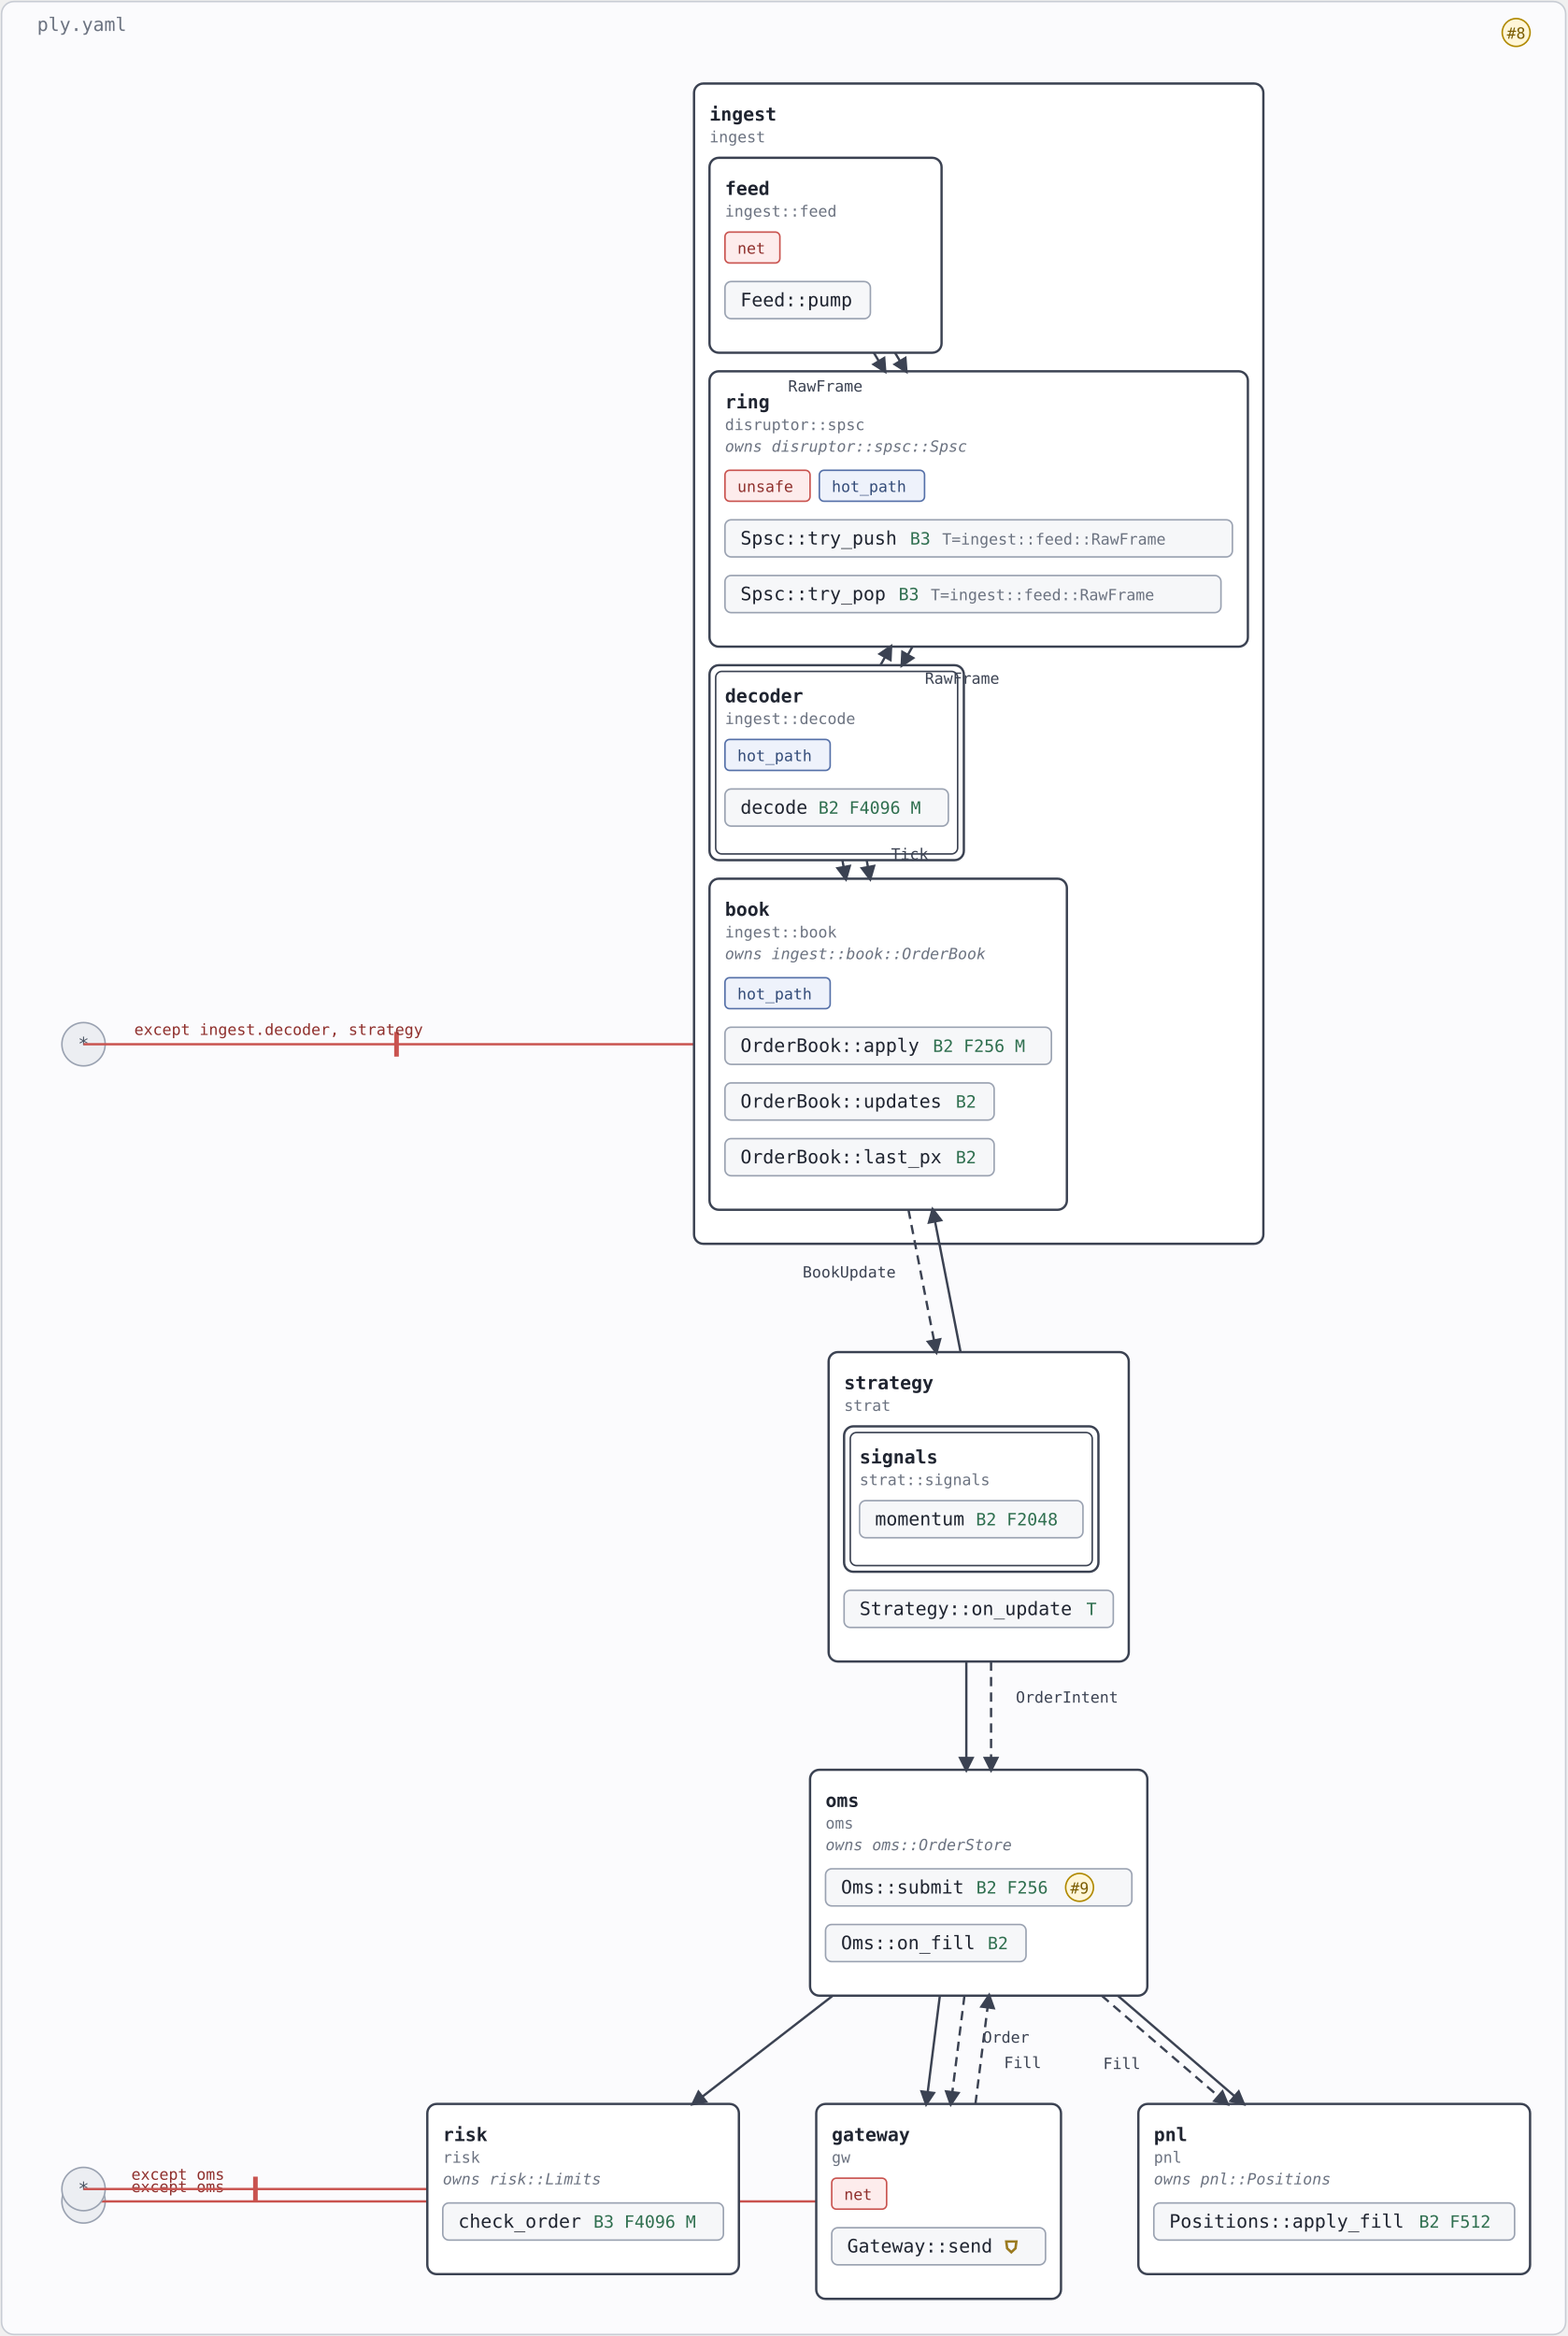
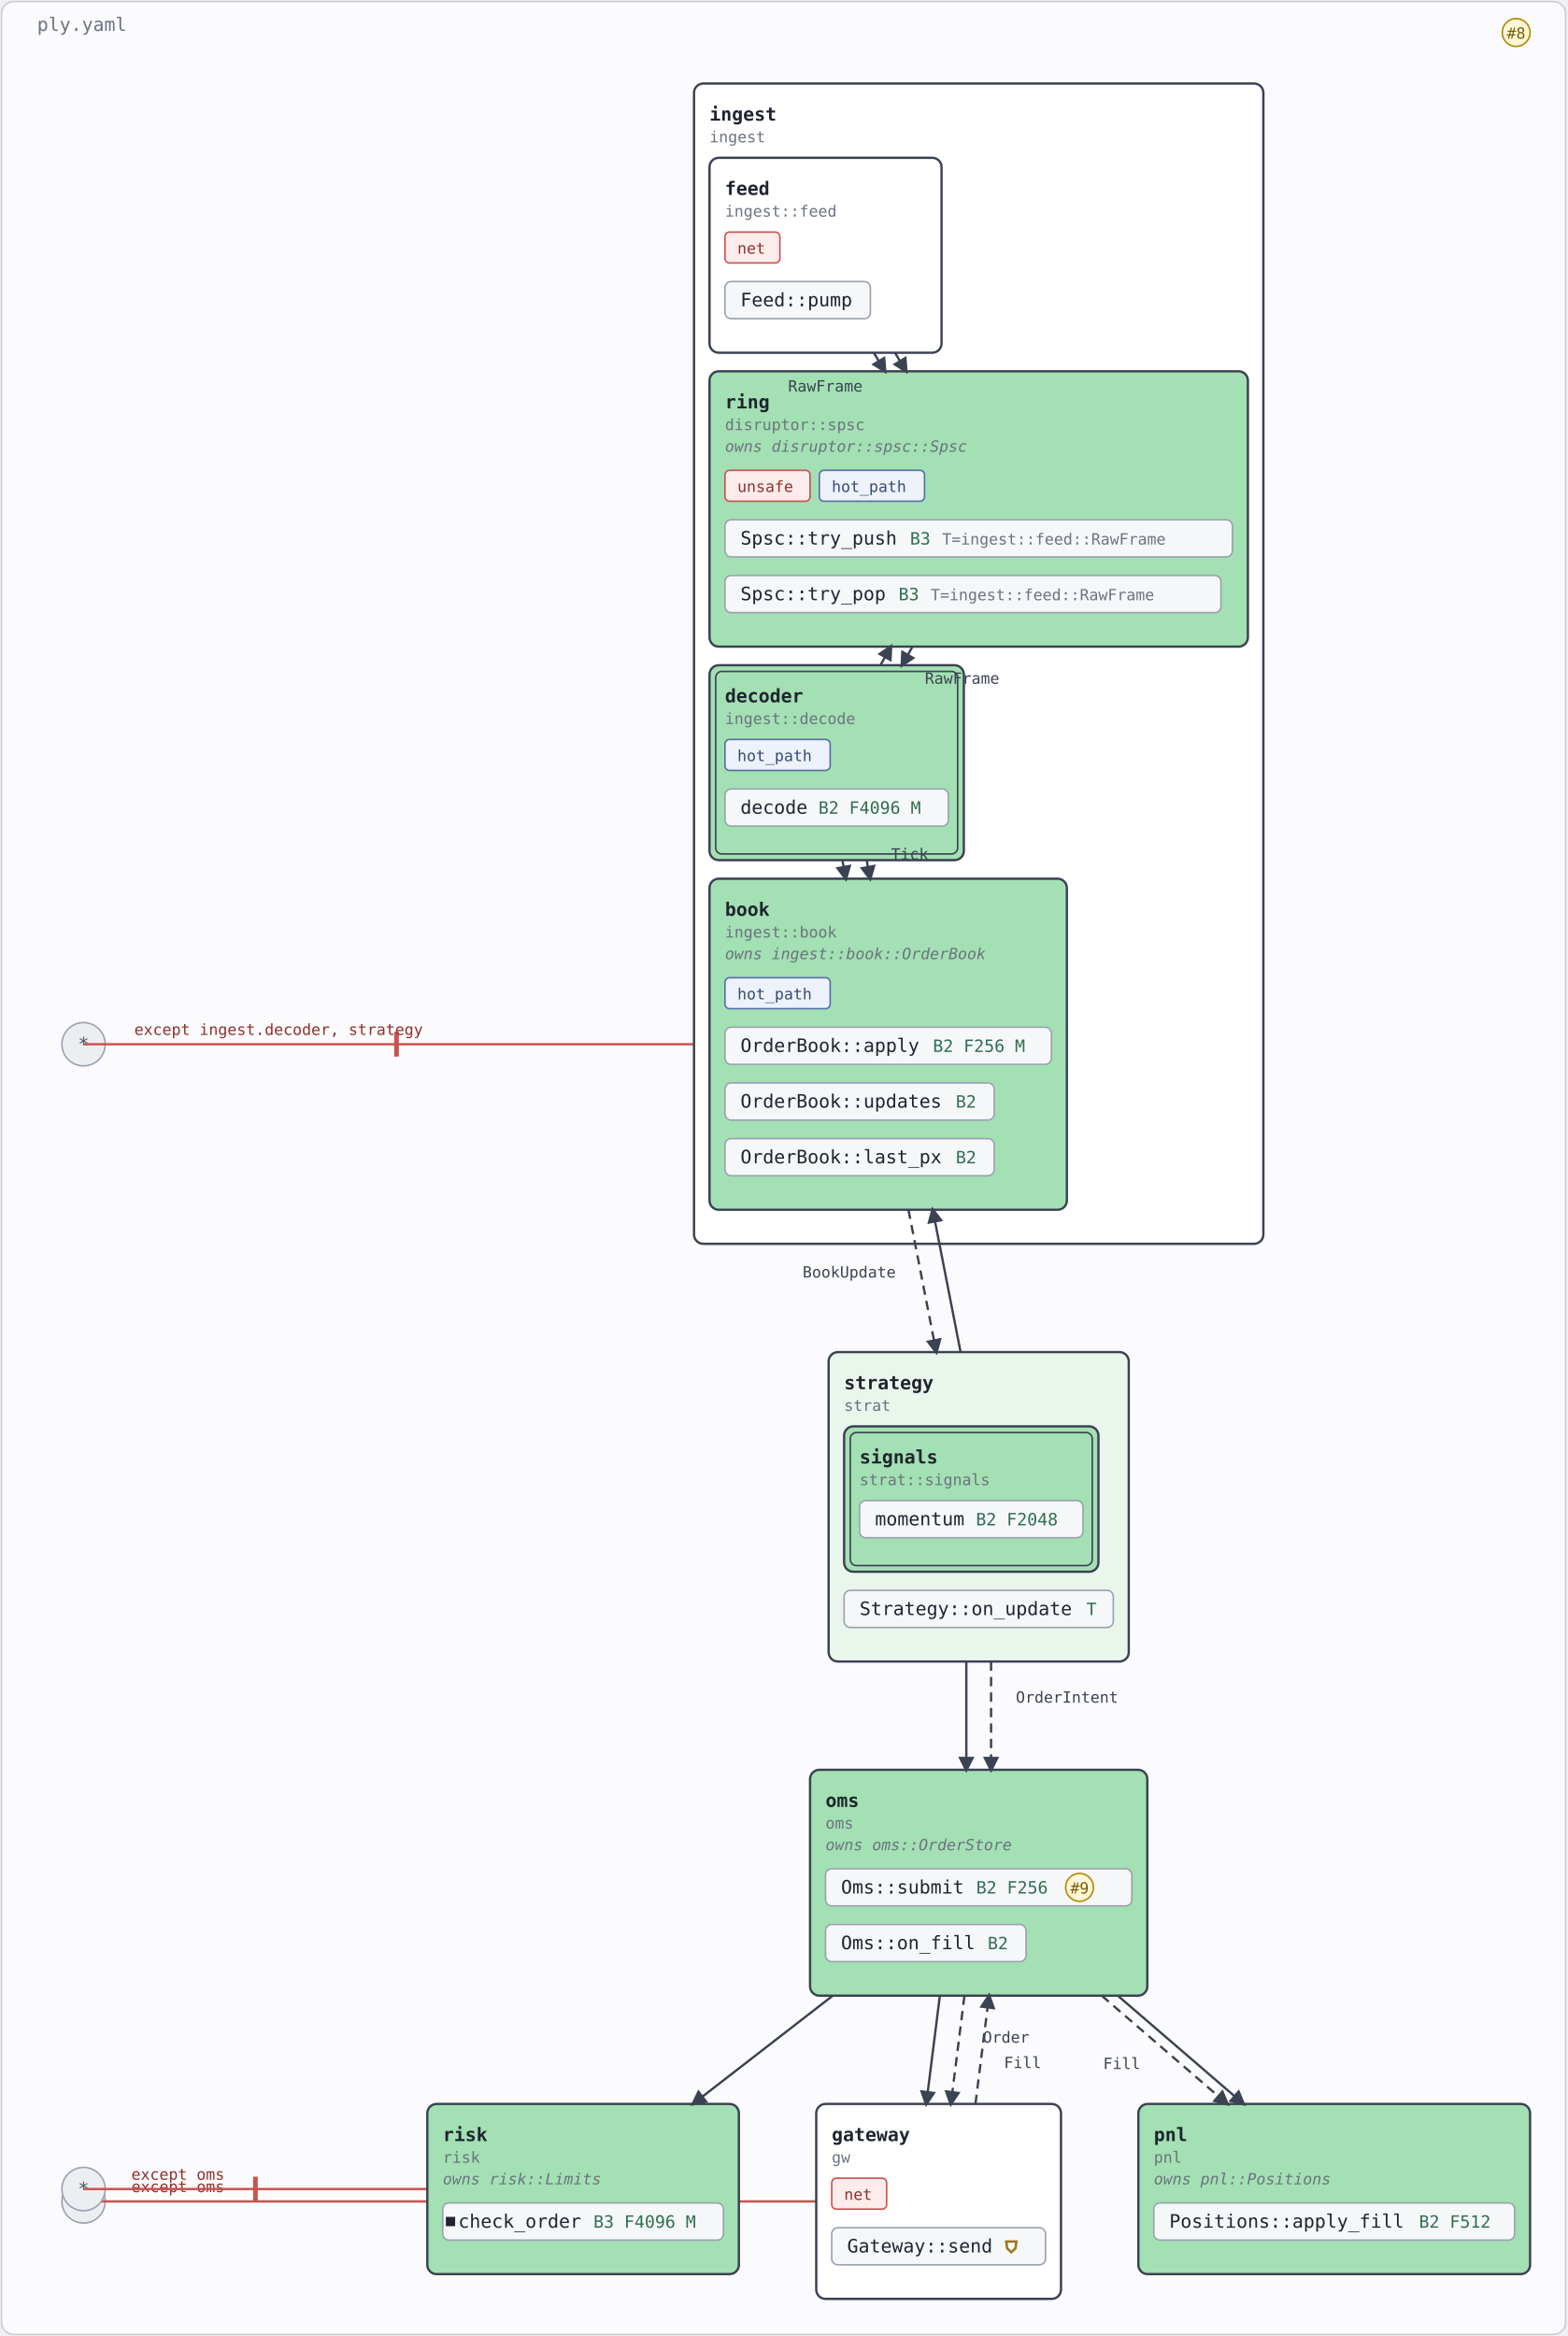
<svg xmlns="http://www.w3.org/2000/svg" width="1013.0" height="1510.0" viewBox="0 0 1013.0 1510.0" font-family="monospace" font-size="12">
-   <style>.workspace-frame{fill:#fbfbfd;stroke:#c8ccd4}.workspace-title{fill:#6b7280}.component-box{fill:#fff;stroke:#3b4252;stroke-width:1.5}.pure-seal{fill:none;stroke:#3b4252}.component-name{fill:#1f2430;font-weight:bold}.component-anchor{fill:#6b7280;font-size:10px}.component-owns{fill:#6b7280;font-size:10px;font-style:italic}.cap-badge rect{fill:#fdecec;stroke:#c9534f}.cap-badge text{fill:#8f2f2c;font-size:10px}.profile-tag rect{fill:#eef2fb;stroke:#5570a8}.profile-tag text{fill:#334b78;font-size:10px}.fn-chip-box{fill:#f6f7f9;stroke:#9aa2b1}.fn-name{fill:#1f2430}.fn-checks{fill:#2f6f4f;font-size:11px}.fn-check-with{fill:#6b7280;font-size:10px}.fn-shield{fill:none;stroke:#9a7a1f;font-size:13px}.unresolved-pin circle,.registry-pin circle{fill:#fff6d8;stroke:#b08900}.pin-label{fill:#7a5c00;font-size:10px;text-anchor:middle}.edge-line{fill:none;stroke:#3b4252;stroke-width:1.5}.edge-label{fill:#3b4252;font-size:10px;text-anchor:middle}.deny-line{fill:none;stroke:#c9534f;stroke-width:1.5}.deny-bar{stroke:#c9534f;stroke-width:3}.deny-except{fill:#8f2f2c;font-size:10px;text-anchor:middle}.any-node circle{fill:#eceef2;stroke:#9aa2b1}.any-label{fill:#4b5563;text-anchor:middle}#arrow path{fill:#3b4252}</style>
+   <style>.workspace-frame{fill:#fbfbfd;stroke:#c8ccd4}.workspace-title{fill:#6b7280}.component-box{stroke:#3b4252;stroke-width:1.5}.pure-seal{fill:none;stroke:#3b4252}.component-name{fill:#1f2430;font-weight:bold}.component-anchor{fill:#6b7280;font-size:10px}.component-owns{fill:#6b7280;font-size:10px;font-style:italic}.ceiling-unclaimed{fill:#fff}.ceiling-tested{fill:#eaf6ec}.ceiling-fuzzed{fill:#cdeed3}.ceiling-bounded{fill:#a3e0b3}.ceiling-proved{fill:#78d194}.contract-mark{fill:#1f2430}.cap-badge rect{fill:#fdecec;stroke:#c9534f}.cap-badge text{fill:#8f2f2c;font-size:10px}.profile-tag rect{fill:#eef2fb;stroke:#5570a8}.profile-tag text{fill:#334b78;font-size:10px}.fn-chip-box{fill:#f6f7f9;stroke:#9aa2b1}.fn-name{fill:#1f2430}.fn-checks{fill:#2f6f4f;font-size:11px}.fn-check-with{fill:#6b7280;font-size:10px}.fn-shield{fill:none;stroke:#9a7a1f;font-size:13px}.unresolved-pin circle,.registry-pin circle{fill:#fff6d8;stroke:#b08900}.pin-label{fill:#7a5c00;font-size:10px;text-anchor:middle}.edge-line{fill:none;stroke:#3b4252;stroke-width:1.5}.edge-label{fill:#3b4252;font-size:10px;text-anchor:middle}.deny-line{fill:none;stroke:#c9534f;stroke-width:1.5}.deny-bar{stroke:#c9534f;stroke-width:3}.deny-except{fill:#8f2f2c;font-size:10px;text-anchor:middle}.any-node circle{fill:#eceef2;stroke:#9aa2b1}.any-label{fill:#4b5563;text-anchor:middle}#arrow path{fill:#3b4252}</style>
  <defs>
    <marker id="arrow" viewBox="0 0 10 10" refX="8" refY="5" markerWidth="7" markerHeight="7" orient="auto-start-reverse">
      <path d="M 0 0 L 10 5 L 0 10 z" />
    </marker>
  </defs>
  <rect class="workspace-frame" x="1" y="1" width="1011.0" height="1508.0" rx="8" />
  <text class="workspace-title" x="24.0" y="20">ply.yaml</text>
  <g class="any-node">
    <circle cx="54.0" cy="1423.0" r="14.0" />
    <text class="any-label" x="54.0" y="1427.0">*</text>
  </g>
  <g class="deny-rule">
    <path class="deny-line" d="M 54.0 1423.0 L 527.6 1423.0" />
    <line class="deny-bar" x1="290.8" y1="1415.0" x2="290.8" y2="1431.0" />
    <text class="deny-except" x="115.0" y="1417.0">except oms</text>
  </g>
  <g class="any-node">
    <circle cx="54.0" cy="1415.0" r="14.0" />
    <text class="any-label" x="54.0" y="1419.0">*</text>
  </g>
  <g class="deny-rule">
    <path class="deny-line" d="M 54.0 1415.0 L 276.2 1415.0" />
    <line class="deny-bar" x1="165.1" y1="1407.0" x2="165.1" y2="1423.0" />
    <text class="deny-except" x="115.0" y="1409.0">except oms</text>
  </g>
  <g class="any-node">
    <circle cx="54.0" cy="675.0" r="14.0" />
    <text class="any-label" x="54.0" y="679.0">*</text>
  </g>
  <g class="deny-rule">
    <path class="deny-line" d="M 54.0 675.0 L 458.6 675.0" />
    <line class="deny-bar" x1="256.3" y1="667.0" x2="256.3" y2="683.0" />
    <text class="deny-except" x="180.1" y="669.0">except ingest.decoder, strategy</text>
  </g>
  <g class="registry-pin">
    <circle cx="980.0" cy="21.0" r="9.0" />
    <text class="pin-label" x="980.0" y="25.0">#8</text>
  </g>
  <g transform="translate(448.6,54.0)">
    <g class="component" data-name="ingest">
-       <rect class="component-box" x="0" y="0" width="368.0" height="750.0" rx="6" />
+       <rect class="component-box ceiling-unclaimed" x="0" y="0" width="368.0" height="750.0" rx="6" />
      <text class="component-name" x="10.0" y="24.0">ingest</text>
      <text class="component-anchor" x="10.0" y="38.0">ingest</text>
      <g transform="translate(10.0,48.0)">
        <g class="component" data-name="feed">
-           <rect class="component-box" x="0" y="0" width="150.0" height="126.0" rx="6" />
+           <rect class="component-box ceiling-unclaimed" x="0" y="0" width="150.0" height="126.0" rx="6" />
          <text class="component-name" x="10.0" y="24.0">feed</text>
          <text class="component-anchor" x="10.0" y="38.0">ingest::feed</text>
          <g class="cap-badge">
            <rect x="10.0" y="48.0" width="35.5" height="20.0" rx="3" />
            <text x="18.0" y="62.0">net</text>
          </g>
          <g transform="translate(10.0,80.0)">
            <g class="fn-chip" data-fn="Feed::pump">
              <rect class="fn-chip-box" x="0" y="0" width="94.0" height="24.0" rx="4" />
              <text class="fn-name" x="10.0" y="16.0">Feed::pump</text>
            </g>
          </g>
        </g>
      </g>
      <g transform="translate(10.0,186.0)">
        <g class="component" data-name="ring">
-           <rect class="component-box" x="0" y="0" width="348.0" height="178.0" rx="6" />
+           <rect class="component-box ceiling-bounded" x="0" y="0" width="348.0" height="178.0" rx="6" />
          <text class="component-name" x="10.0" y="24.0">ring</text>
          <text class="component-anchor" x="10.0" y="38.0">disruptor::spsc</text>
          <text class="component-owns" x="10.0" y="52.0">owns disruptor::spsc::Spsc</text>
          <g class="cap-badge">
            <rect x="10.0" y="64.0" width="55.0" height="20.0" rx="3" />
            <text x="18.0" y="78.0">unsafe</text>
          </g>
          <g class="profile-tag">
            <rect x="71.0" y="64.0" width="68.0" height="20.0" rx="3" />
            <text x="79.0" y="78.0">hot_path</text>
          </g>
          <g transform="translate(10.0,96.0)">
            <g class="fn-chip" data-fn="Spsc::try_push">
              <rect class="fn-chip-box" x="0" y="0" width="328.0" height="24.0" rx="4" />
              <text class="fn-name" x="10.0" y="16.0">Spsc::try_push</text>
              <text class="fn-checks" x="119.6" y="16.0">B3</text>
              <text class="fn-check-with" x="140.4" y="16.0">T=ingest::feed::RawFrame</text>
            </g>
          </g>
          <g transform="translate(10.0,132.0)">
            <g class="fn-chip" data-fn="Spsc::try_pop">
              <rect class="fn-chip-box" x="0" y="0" width="320.6" height="24.0" rx="4" />
              <text class="fn-name" x="10.0" y="16.0">Spsc::try_pop</text>
              <text class="fn-checks" x="112.2" y="16.0">B3</text>
              <text class="fn-check-with" x="133.0" y="16.0">T=ingest::feed::RawFrame</text>
            </g>
          </g>
        </g>
      </g>
      <g transform="translate(10.0,376.0)">
        <g class="component" data-name="decoder">
-           <rect class="component-box" x="0" y="0" width="164.4" height="126.0" rx="6" />
+           <rect class="component-box ceiling-bounded" x="0" y="0" width="164.4" height="126.0" rx="6" />
          <rect class="pure-seal" x="4" y="4" width="156.4" height="118.0" rx="4" />
          <text class="component-name" x="10.0" y="24.0">decoder</text>
          <text class="component-anchor" x="10.0" y="38.0">ingest::decode</text>
          <g class="profile-tag">
            <rect x="10.0" y="48.0" width="68.0" height="20.0" rx="3" />
            <text x="18.0" y="62.0">hot_path</text>
          </g>
          <g transform="translate(10.0,80.0)">
            <g class="fn-chip" data-fn="decode">
              <rect class="fn-chip-box" x="0" y="0" width="144.4" height="24.0" rx="4" />
              <text class="fn-name" x="10.0" y="16.0">decode</text>
              <text class="fn-checks" x="60.4" y="16.0">B2 F4096 M</text>
            </g>
          </g>
        </g>
      </g>
      <g transform="translate(10.0,514.0)">
        <g class="component" data-name="book">
-           <rect class="component-box" x="0" y="0" width="231.0" height="214.0" rx="6" />
+           <rect class="component-box ceiling-bounded" x="0" y="0" width="231.0" height="214.0" rx="6" />
          <text class="component-name" x="10.0" y="24.0">book</text>
          <text class="component-anchor" x="10.0" y="38.0">ingest::book</text>
          <text class="component-owns" x="10.0" y="52.0">owns ingest::book::OrderBook</text>
          <g class="profile-tag">
            <rect x="10.0" y="64.0" width="68.0" height="20.0" rx="3" />
            <text x="18.0" y="78.0">hot_path</text>
          </g>
          <g transform="translate(10.0,96.0)">
            <g class="fn-chip" data-fn="OrderBook::apply">
              <rect class="fn-chip-box" x="0" y="0" width="211.0" height="24.0" rx="4" />
              <text class="fn-name" x="10.0" y="16.0">OrderBook::apply</text>
              <text class="fn-checks" x="134.4" y="16.0">B2 F256 M</text>
            </g>
          </g>
          <g transform="translate(10.0,132.0)">
            <g class="fn-chip" data-fn="OrderBook::updates">
              <rect class="fn-chip-box" x="0" y="0" width="174.0" height="24.0" rx="4" />
              <text class="fn-name" x="10.0" y="16.0">OrderBook::updates</text>
              <text class="fn-checks" x="149.2" y="16.0">B2</text>
            </g>
          </g>
          <g transform="translate(10.0,168.0)">
            <g class="fn-chip" data-fn="OrderBook::last_px">
              <rect class="fn-chip-box" x="0" y="0" width="174.0" height="24.0" rx="4" />
              <text class="fn-name" x="10.0" y="16.0">OrderBook::last_px</text>
              <text class="fn-checks" x="149.2" y="16.0">B2</text>
            </g>
          </g>
        </g>
      </g>
    </g>
  </g>
  <g transform="translate(535.6,874.0)">
    <g class="component" data-name="strategy">
-       <rect class="component-box" x="0" y="0" width="194.0" height="200.0" rx="6" />
+       <rect class="component-box ceiling-tested" x="0" y="0" width="194.0" height="200.0" rx="6" />
      <text class="component-name" x="10.0" y="24.0">strategy</text>
      <text class="component-anchor" x="10.0" y="38.0">strat</text>
      <g transform="translate(10.0,48.0)">
        <g class="component" data-name="signals">
-           <rect class="component-box" x="0" y="0" width="164.4" height="94.0" rx="6" />
+           <rect class="component-box ceiling-bounded" x="0" y="0" width="164.4" height="94.0" rx="6" />
          <rect class="pure-seal" x="4" y="4" width="156.4" height="86.0" rx="4" />
          <text class="component-name" x="10.0" y="24.0">signals</text>
          <text class="component-anchor" x="10.0" y="38.0">strat::signals</text>
          <g transform="translate(10.0,48.0)">
            <g class="fn-chip" data-fn="momentum">
              <rect class="fn-chip-box" x="0" y="0" width="144.4" height="24.0" rx="4" />
              <text class="fn-name" x="10.0" y="16.0">momentum</text>
              <text class="fn-checks" x="75.2" y="16.0">B2 F2048</text>
            </g>
          </g>
        </g>
      </g>
      <g transform="translate(10.0,154.0)">
        <g class="fn-chip" data-fn="Strategy::on_update">
          <rect class="fn-chip-box" x="0" y="0" width="174.0" height="24.0" rx="4" />
          <text class="fn-name" x="10.0" y="16.0">Strategy::on_update</text>
          <text class="fn-checks" x="156.6" y="16.0">T</text>
        </g>
      </g>
    </g>
  </g>
  <g transform="translate(276.2,1360.0)">
    <g class="component" data-name="risk">
-       <rect class="component-box" x="0" y="0" width="201.4" height="110.0" rx="6" />
+       <rect class="component-box ceiling-bounded" x="0" y="0" width="201.4" height="110.0" rx="6" />
      <text class="component-name" x="10.0" y="24.0">risk</text>
      <text class="component-anchor" x="10.0" y="38.0">risk</text>
      <text class="component-owns" x="10.0" y="52.0">owns risk::Limits</text>
      <g transform="translate(10.0,64.0)">
        <g class="fn-chip" data-fn="check_order">
          <rect class="fn-chip-box" x="0" y="0" width="181.4" height="24.0" rx="4" />
+           <rect class="contract-mark" x="2.0" y="9.0" width="6.0" height="6.0" />
          <text class="fn-name" x="10.0" y="16.0">check_order</text>
          <text class="fn-checks" x="97.4" y="16.0">B3 F4096 M</text>
        </g>
      </g>
    </g>
  </g>
  <g transform="translate(523.6,1144.0)">
    <g class="component" data-name="oms">
-       <rect class="component-box" x="0" y="0" width="218.0" height="146.0" rx="6" />
+       <rect class="component-box ceiling-bounded" x="0" y="0" width="218.0" height="146.0" rx="6" />
      <text class="component-name" x="10.0" y="24.0">oms</text>
      <text class="component-anchor" x="10.0" y="38.0">oms</text>
      <text class="component-owns" x="10.0" y="52.0">owns oms::OrderStore</text>
      <g transform="translate(10.0,64.0)">
        <g class="fn-chip" data-fn="Oms::submit">
          <rect class="fn-chip-box" x="0" y="0" width="198.0" height="24.0" rx="4" />
          <text class="fn-name" x="10.0" y="16.0">Oms::submit</text>
          <text class="fn-checks" x="97.4" y="16.0">B2 F256</text>
          <g class="unresolved-pin">
            <circle cx="164.2" cy="12.0" r="9.0" />
            <text class="pin-label" x="164.2" y="16.0">#9</text>
          </g>
        </g>
      </g>
      <g transform="translate(10.0,100.0)">
        <g class="fn-chip" data-fn="Oms::on_fill">
          <rect class="fn-chip-box" x="0" y="0" width="129.6" height="24.0" rx="4" />
          <text class="fn-name" x="10.0" y="16.0">Oms::on_fill</text>
          <text class="fn-checks" x="104.8" y="16.0">B2</text>
        </g>
      </g>
    </g>
  </g>
  <g transform="translate(527.6,1360.0)">
    <g class="component" data-name="gateway">
-       <rect class="component-box" x="0" y="0" width="158.2" height="126.0" rx="6" />
+       <rect class="component-box ceiling-unclaimed" x="0" y="0" width="158.2" height="126.0" rx="6" />
      <text class="component-name" x="10.0" y="24.0">gateway</text>
      <text class="component-anchor" x="10.0" y="38.0">gw</text>
      <g class="cap-badge">
        <rect x="10.0" y="48.0" width="35.5" height="20.0" rx="3" />
        <text x="18.0" y="62.0">net</text>
      </g>
      <g transform="translate(10.0,80.0)">
        <g class="fn-chip" data-fn="Gateway::send">
          <rect class="fn-chip-box" x="0" y="0" width="138.2" height="24.0" rx="4" />
          <text class="fn-name" x="10.0" y="16.0">Gateway::send</text>
          <g class="fn-shield">
            <text x="112.2" y="16.0">⛉</text>
          </g>
        </g>
      </g>
    </g>
  </g>
  <g transform="translate(735.8,1360.0)">
    <g class="component" data-name="pnl">
-       <rect class="component-box" x="0" y="0" width="253.2" height="110.0" rx="6" />
+       <rect class="component-box ceiling-bounded" x="0" y="0" width="253.2" height="110.0" rx="6" />
      <text class="component-name" x="10.0" y="24.0">pnl</text>
      <text class="component-anchor" x="10.0" y="38.0">pnl</text>
      <text class="component-owns" x="10.0" y="52.0">owns pnl::Positions</text>
      <g transform="translate(10.0,64.0)">
        <g class="fn-chip" data-fn="Positions::apply_fill">
          <rect class="fn-chip-box" x="0" y="0" width="233.2" height="24.0" rx="4" />
          <text class="fn-name" x="10.0" y="16.0">Positions::apply_fill</text>
          <text class="fn-checks" x="171.4" y="16.0">B2 F512</text>
        </g>
      </g>
    </g>
  </g>
  <g class="edge-call">
    <path class="edge-line" d="M 578.5 228.0 L 585.7 240.0" marker-end="url(#arrow)" />
  </g>
  <g class="edge-call">
    <path class="edge-line" d="M 569.1 430.0 L 575.8 418.0" marker-end="url(#arrow)" />
  </g>
  <g class="edge-call">
    <path class="edge-line" d="M 544.5 556.0 L 546.7 568.0" marker-end="url(#arrow)" />
  </g>
  <g class="edge-flow">
    <path class="edge-line" stroke-dasharray="6 4" d="M 564.8 228.0 L 572.0 240.0" marker-end="url(#arrow)" />
    <text class="edge-label" x="533.5" y="253.1">RawFrame</text>
  </g>
  <g class="edge-flow">
    <path class="edge-line" stroke-dasharray="6 4" d="M 589.8 418.0 L 583.0 430.0" marker-end="url(#arrow)" />
    <text class="edge-label" x="621.9" y="442.0">RawFrame</text>
  </g>
  <g class="edge-flow">
    <path class="edge-line" stroke-dasharray="6 4" d="M 560.2 556.0 L 562.4 568.0" marker-end="url(#arrow)" />
    <text class="edge-label" x="588.0" y="555.6">Tick</text>
  </g>
  <g class="edge-call">
    <path class="edge-line" d="M 620.9 874.0 L 602.9 782.0" marker-end="url(#arrow)" />
  </g>
  <g class="edge-call">
    <path class="edge-line" d="M 624.6 1074.0 L 624.6 1144.0" marker-end="url(#arrow)" />
  </g>
  <g class="edge-call">
    <path class="edge-line" d="M 538.3 1290.0 L 447.9 1360.0" marker-end="url(#arrow)" />
  </g>
  <g class="edge-call">
    <path class="edge-line" d="M 607.5 1290.0 L 598.7 1360.0" marker-end="url(#arrow)" />
  </g>
  <g class="edge-call">
    <path class="edge-line" d="M 722.5 1290.0 L 803.8 1360.0" marker-end="url(#arrow)" />
  </g>
  <g class="edge-flow">
    <path class="edge-line" stroke-dasharray="6 4" d="M 587.2 782.0 L 605.2 874.0" marker-end="url(#arrow)" />
    <text class="edge-label" x="548.9" y="825.8">BookUpdate</text>
  </g>
  <g class="edge-flow">
    <path class="edge-line" stroke-dasharray="6 4" d="M 640.6 1074.0 L 640.6 1144.0" marker-end="url(#arrow)" />
    <text class="edge-label" x="689.7" y="1100.6">OrderIntent</text>
  </g>
  <g class="edge-flow">
    <path class="edge-line" stroke-dasharray="6 4" d="M 623.4 1290.0 L 614.6 1360.0" marker-end="url(#arrow)" />
    <text class="edge-label" x="650.3" y="1320.4">Order</text>
  </g>
  <g class="edge-flow">
    <path class="edge-line" stroke-dasharray="6 4" d="M 630.5 1360.0 L 639.3 1290.0" marker-end="url(#arrow)" />
    <text class="edge-label" x="661.0" y="1336.8">Fill</text>
  </g>
  <g class="edge-flow">
    <path class="edge-line" stroke-dasharray="6 4" d="M 712.1 1290.0 L 793.3 1360.0" marker-end="url(#arrow)" />
    <text class="edge-label" x="725.1" y="1337.4">Fill</text>
  </g>
</svg>
